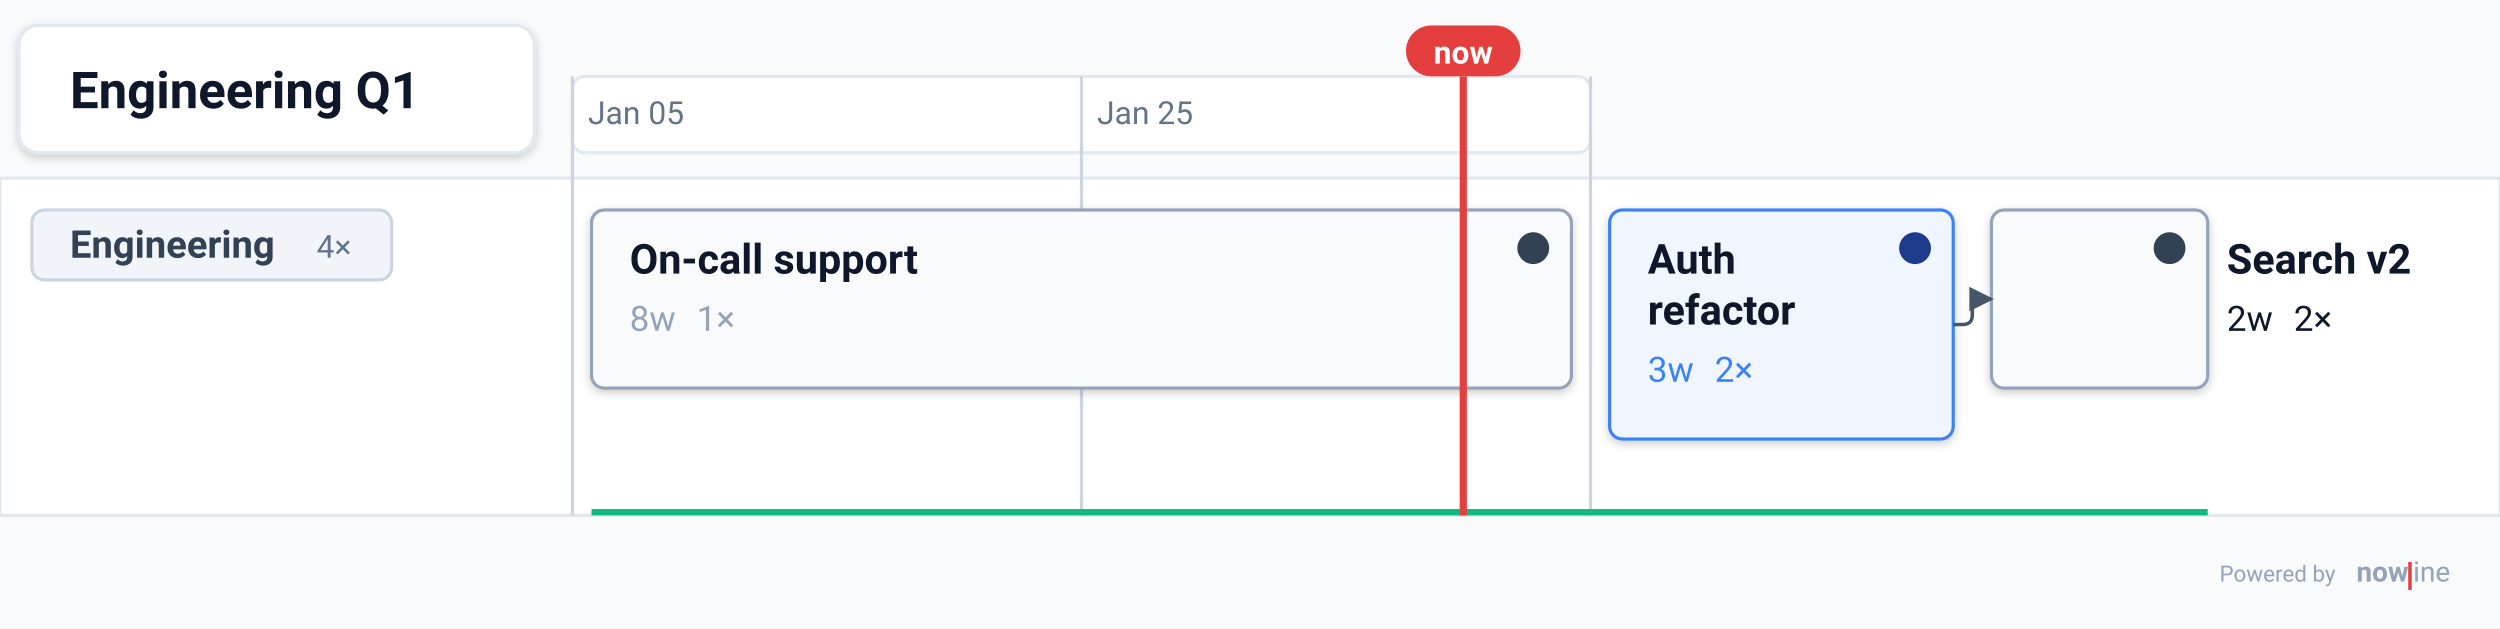
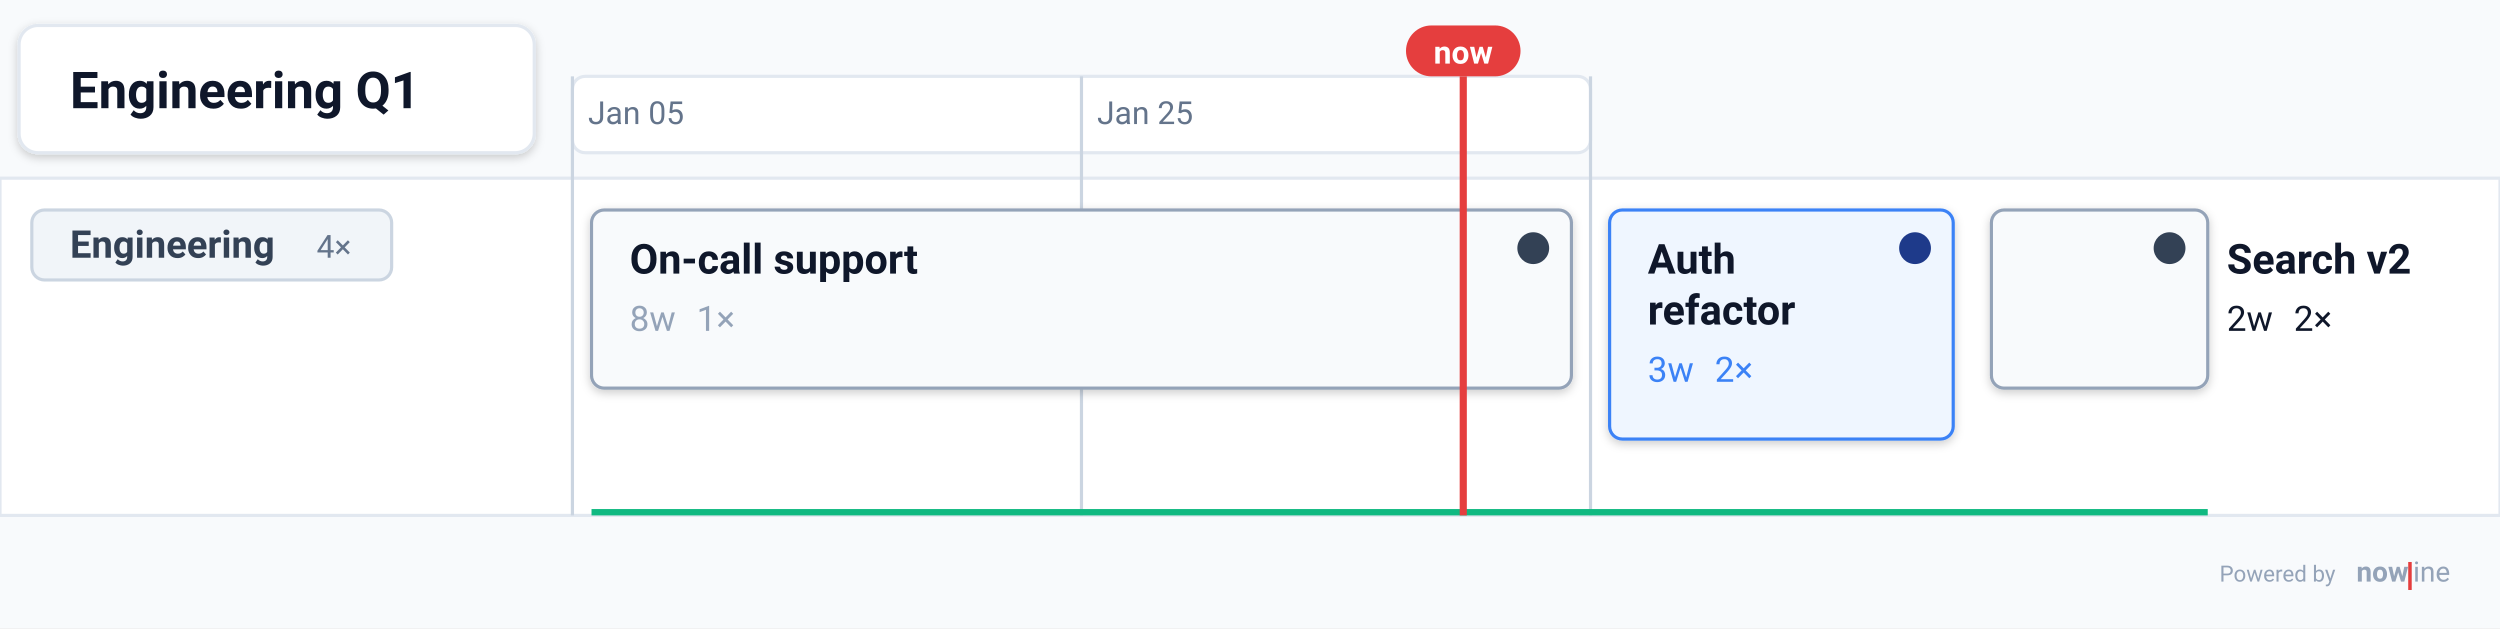
<svg xmlns="http://www.w3.org/2000/svg" data-generator="nowline" data-theme="light" height="197.44" viewBox="0 0 785.78 197.44" width="785.78">
  <defs>
    <filter height="200%" id="nl-0-root-shadow-subtle" width="200%" x="-50%" y="-50%">
      <feGaussianBlur in="SourceAlpha" stdDeviation="1.5" />
      <feOffset dx="0" dy="1" result="offsetblur" />
      <feComponentTransfer>
        <feFuncA type="linear" slope="0.2" />
      </feComponentTransfer>
      <feMerge>
        <feMergeNode />
        <feMergeNode in="SourceGraphic" />
      </feMerge>
    </filter>
    <filter height="200%" id="nl-0-root-shadow-soft" width="200%" x="-50%" y="-50%">
      <feGaussianBlur in="SourceAlpha" stdDeviation="5" />
      <feOffset dx="0" dy="3" result="offsetblur" />
      <feComponentTransfer>
        <feFuncA type="linear" slope="0.3" />
      </feComponentTransfer>
      <feMerge>
        <feMergeNode />
        <feMergeNode in="SourceGraphic" />
      </feMerge>
    </filter>
    <filter height="200%" id="nl-0-root-shadow-hard" width="200%" x="-50%" y="-50%">
      <feGaussianBlur in="SourceAlpha" stdDeviation="0" />
      <feOffset dx="2" dy="2" result="offsetblur" />
      <feComponentTransfer>
        <feFuncA type="linear" slope="0.45" />
      </feComponentTransfer>
      <feMerge>
        <feMergeNode />
        <feMergeNode in="SourceGraphic" />
      </feMerge>
    </filter>
    <marker id="nl-arrow" viewBox="0 0 10 10" refX="9" refY="5" markerWidth="7" markerHeight="7" orient="auto">
      <path d="M 0 0 L 10 5 L 0 10 z" fill="#475569" />
    </marker>
    <marker id="nl-arrow-light" viewBox="0 0 10 10" refX="9" refY="5" markerWidth="7" markerHeight="7" orient="auto">
      <path d="M 0 0 L 10 5 L 0 10 z" fill="#94a3b8" />
    </marker>
    <marker id="nl-arrow-dark" viewBox="0 0 10 10" refX="9" refY="5" markerWidth="7" markerHeight="7" orient="auto">
      <path d="M 0 0 L 10 5 L 0 10 z" fill="#0f172a" />
    </marker>
  </defs>
  <rect fill="#f8fafc" height="197.44" width="785.78" x="0" y="0" />
  <g data-layer="timeline">
    <rect fill="#ffffff" height="24" rx="4" ry="4" stroke="#e2e8f0" stroke-width="1" width="320" x="179.92" y="24" />
    <text fill="#64748b" font-family="system-ui, -apple-system, &quot;Segoe UI&quot;, Roboto, sans-serif" font-size="10" text-anchor="middle" x="199.92" y="39">Jan 05</text>
    <text fill="#64748b" font-family="system-ui, -apple-system, &quot;Segoe UI&quot;, Roboto, sans-serif" font-size="10" text-anchor="middle" x="359.92" y="39">Jan 25</text>
  </g>
  <g data-id="engineering" data-layer="swimlane-bg">
    <rect fill="#ffffff" height="106" stroke="#e2e8f0" stroke-width="1" width="785.78" x="0" y="56" />
  </g>
  <g data-layer="grid">
    <line stroke="#cbd5e1" stroke-width="1" x1="179.92" x2="179.92" y1="24" y2="162" />
    <line stroke="#cbd5e1" stroke-width="1" x1="339.92" x2="339.92" y1="24" y2="162" />
    <line stroke="#cbd5e1" stroke-width="1" x1="499.92" x2="499.92" y1="24" y2="162" />
  </g>
  <g data-id="engineering" data-layer="swimlane">
    <rect fill="#f1f5f9" height="22" rx="4" ry="4" stroke="#cbd5e1" stroke-width="1" width="113.1" x="10" y="66" />
    <text fill="#334155" font-family="system-ui, -apple-system, &quot;Segoe UI&quot;, Roboto, sans-serif" font-size="12" font-weight="600" x="22" y="81">Engineering</text>
    <text fill="#64748b" font-family="system-ui, -apple-system, &quot;Segoe UI&quot;, Roboto, sans-serif" font-size="10" x="99.5" y="81">4×</text>
    <g data-id="support" data-layer="item">
      <rect fill="#f8fafc" filter="url(#nl-0-root-shadow-subtle)" height="56" rx="4" ry="4" stroke="#94a3b8" stroke-width="1" width="308" x="185.92" y="66" />
      <circle cx="481.92" cy="78" fill="#334155" r="5" />
      <text fill="#0f172a" font-family="system-ui, -apple-system, &quot;Segoe UI&quot;, Roboto, sans-serif" font-size="13" font-weight="600" x="197.92" y="86">On-call support</text>
      <text x="197.92" y="104" font-family="system-ui, -apple-system, &quot;Segoe UI&quot;, Roboto, sans-serif" font-size="11" fill="#94a3b8">8w<tspan dx="6.6">1×</tspan>
      </text>
    </g>
    <g data-id="auth-refactor" data-layer="item">
      <rect fill="#eff6ff" filter="url(#nl-0-root-shadow-subtle)" height="72" rx="4" ry="4" stroke="#3b82f6" stroke-width="1" width="108" x="505.92" y="66" />
      <circle cx="601.92" cy="78" fill="#1e3a8a" r="5" />
      <text fill="#0f172a" font-family="system-ui, -apple-system, &quot;Segoe UI&quot;, Roboto, sans-serif" font-size="13" font-weight="600" x="517.92" y="86">Auth</text>
      <text fill="#0f172a" font-family="system-ui, -apple-system, &quot;Segoe UI&quot;, Roboto, sans-serif" font-size="13" font-weight="600" x="517.92" y="102">refactor</text>
      <text x="517.92" y="120" font-family="system-ui, -apple-system, &quot;Segoe UI&quot;, Roboto, sans-serif" font-size="11" fill="#3b82f6">3w<tspan dx="6.6">2×</tspan>
      </text>
    </g>
    <g data-id="search-v2" data-layer="item">
      <rect fill="#f8fafc" filter="url(#nl-0-root-shadow-subtle)" height="56" rx="4" ry="4" stroke="#94a3b8" stroke-width="1" width="68" x="625.92" y="66" />
      <circle cx="681.92" cy="78" fill="#334155" r="5" />
      <text fill="#0f172a" font-family="system-ui, -apple-system, &quot;Segoe UI&quot;, Roboto, sans-serif" font-size="13" font-weight="600" x="699.92" y="86">Search v2</text>
      <text x="699.92" y="104" font-family="system-ui, -apple-system, &quot;Segoe UI&quot;, Roboto, sans-serif" font-size="11" fill="#0f172a">2w<tspan dx="6.6">2×</tspan>
      </text>
    </g>
    <g data-id="engineering" data-layer="lane-utilization">
      <rect data-load="1" data-utilization="green" fill="#10b981" height="2" width="508" x="185.92" y="160" />
    </g>
  </g>
-   <path d="M613.92 102 L616.92 102 Q619.92 102 619.92 99 L619.92 97 Q619.92 94 622.92 94 L625.92 94" fill="none" marker-end="url(#nl-arrow)" stroke="#475569" stroke-linejoin="round" stroke-width="1.1" />
  <g data-layer="nowline">
    <line stroke="#e53e3e" stroke-width="2.25" x1="459.92" x2="459.92" y1="24" y2="162" />
    <rect fill="#e53e3e" height="16" rx="8" ry="8" width="36" x="441.92" y="8" />
    <text fill="#ffffff" font-family="system-ui, -apple-system, &quot;Segoe UI&quot;, Roboto, sans-serif" font-size="10" font-weight="700" text-anchor="middle" x="459.92" y="20">now</text>
  </g>
  <g data-id="nl-0-root-header" data-layer="header">
    <rect fill="#ffffff" filter="url(#nl-0-root-shadow-subtle)" height="40" rx="6" ry="6" stroke="#e2e8f0" stroke-width="1" width="161.92" x="6" y="8" />
    <text fill="#0f172a" font-family="system-ui, -apple-system, &quot;Segoe UI&quot;, Roboto, sans-serif" font-size="16" font-weight="600" x="22" y="34">Engineering Q1</text>
  </g>
  <a aria-label="Powered by nowline" href="https://nowline.io" rel="noopener" target="_blank">
    <g data-layer="attribution">
      <g transform="translate(697.62 174) scale(0.22)">
        <text fill="#94a3b8" font-family="system-ui, -apple-system, &quot;Segoe UI&quot;, Roboto, sans-serif" font-size="32" font-weight="400" x="0" y="40">Powered by</text>
        <text fill="#94a3b8" font-family="system-ui, -apple-system, &quot;Segoe UI&quot;, Roboto, sans-serif" font-size="40" font-weight="700" x="195.6" y="40">now</text>
        <rect fill="#e53e3e" height="40" width="5" x="269.6" y="12" />
        <text fill="#94a3b8" font-family="system-ui, -apple-system, &quot;Segoe UI&quot;, Roboto, sans-serif" font-size="40" font-weight="400" x="276.6" y="40">ine</text>
      </g>
    </g>
  </a>
</svg>
